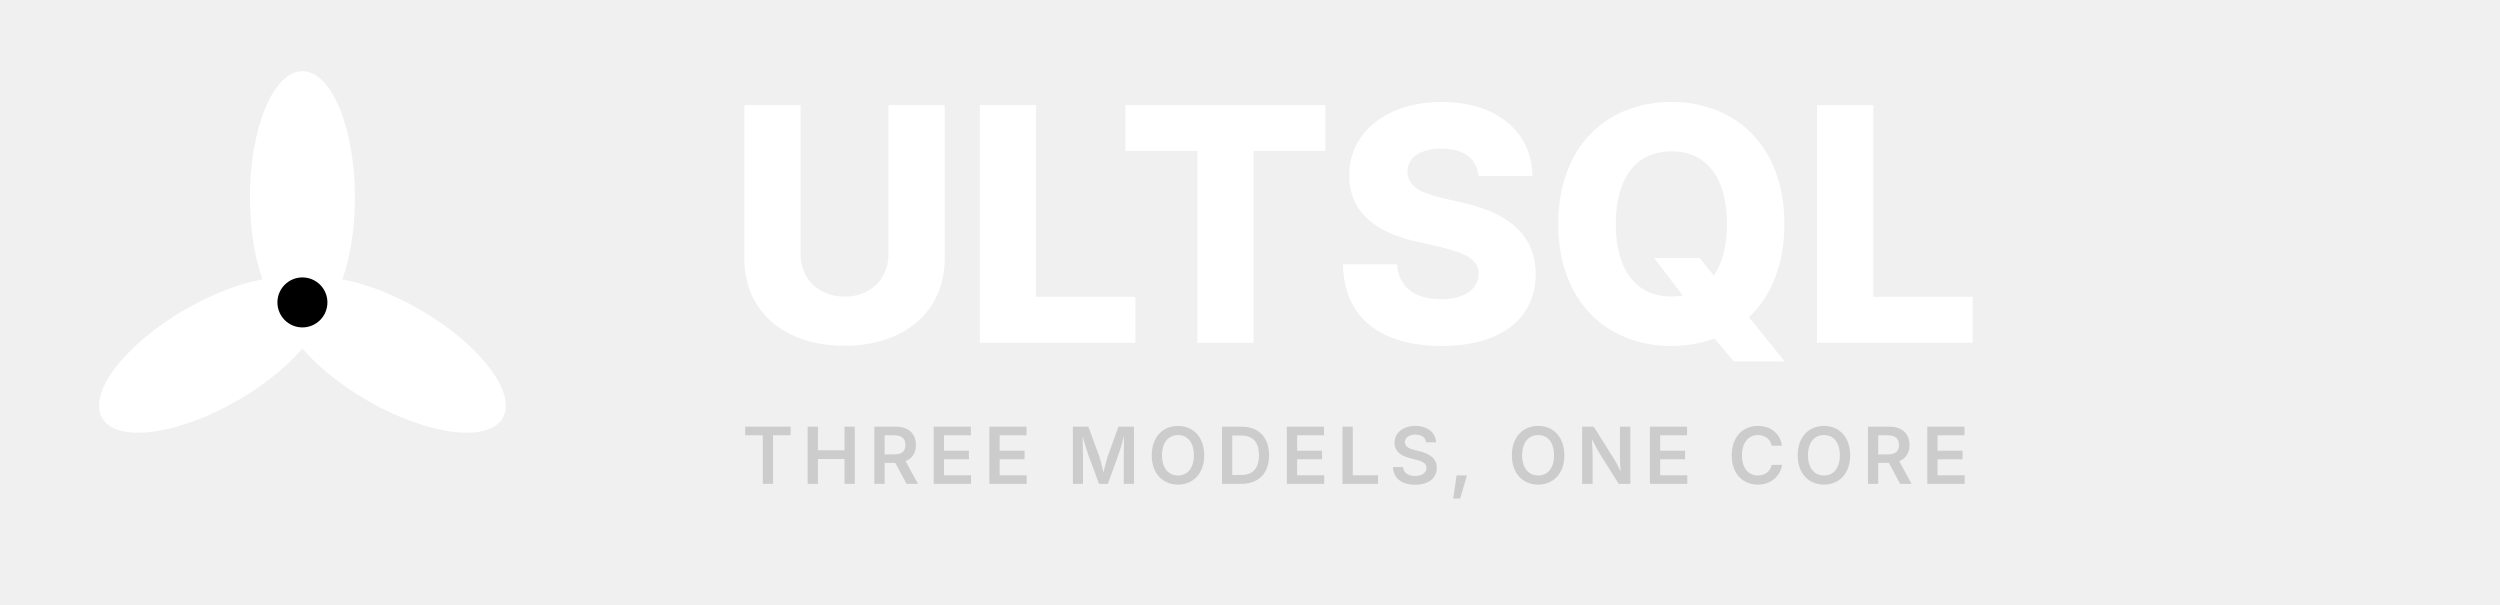
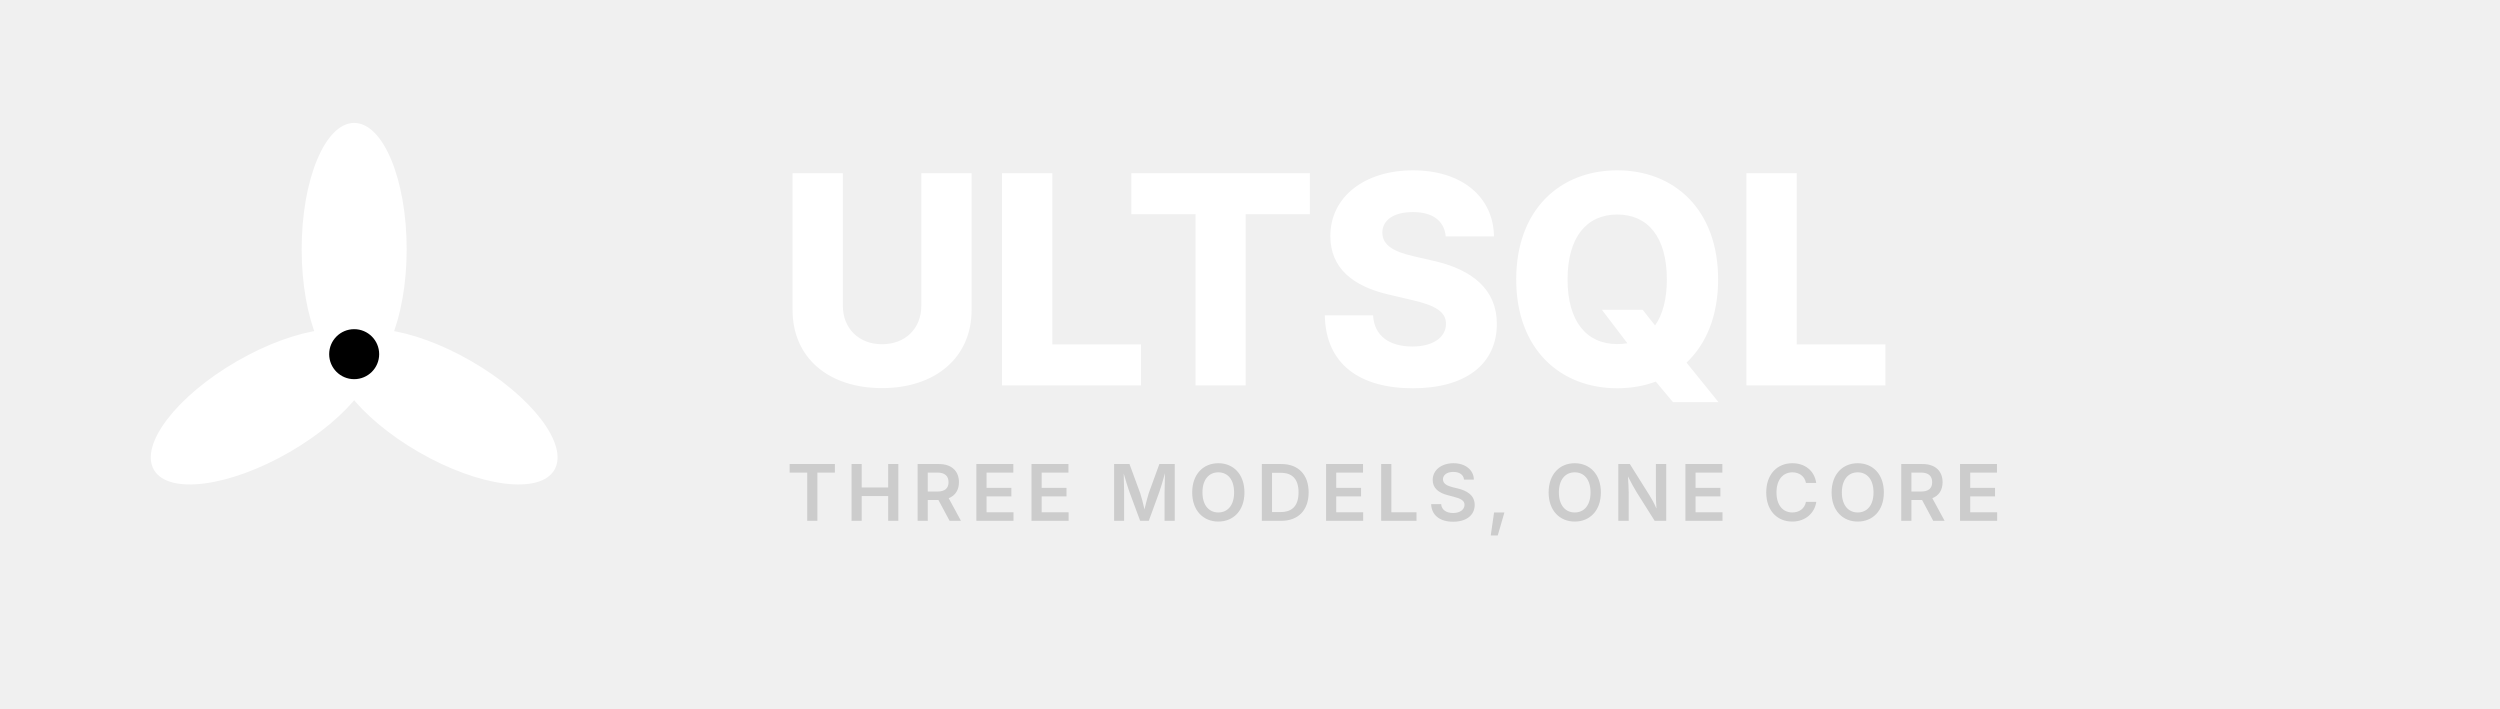
- <svg xmlns="http://www.w3.org/2000/svg" viewBox="0 0 620 150" fill="none">
-   <g transform="translate(75, 75) scale(3.1) translate(-54, -54)">
+ <svg xmlns="http://www.w3.org/2000/svg" viewBox="-14 -14 480 136" fill="none">
+   <g transform="translate(54, 54) scale(2.4) translate(-54, -54)">
    <g fill="#FFFFFF">
      <path d="M 54,35.5 A 4.2,10.1 0 1,1 54,55.7 A 4.2,10.1 0 1,1 54,35.5 Z" />
      <path d="M 54,35.5 A 4.2,10.1 0 1,1 54,55.7 A 4.2,10.1 0 1,1 54,35.5 Z" transform="rotate(120, 54, 54)" />
      <path d="M 54,35.5 A 4.2,10.1 0 1,1 54,55.7 A 4.2,10.1 0 1,1 54,35.5 Z" transform="rotate(240, 54, 54)" />
    </g>
    <circle cx="54" cy="54" r="2" fill="#000000" />
  </g>
-   <text x="180" y="85" font-family="'Outfit', 'Inter', -apple-system, sans-serif" font-size="81" font-weight="800" fill="#FFFFFF" letter-spacing="-0.5">ULTSQL</text>
-   <text x="184" y="120" font-family="'Inter', -apple-system, sans-serif" font-size="19.5" font-weight="600" fill="#CCCCCC" letter-spacing="2">THREE MODELS, ONE CORE</text>
+   <text x="135" y="60" font-family="'Outfit', 'Inter', -apple-system, sans-serif" font-size="56" font-weight="800" fill="#FFFFFF" letter-spacing="-0.5">ULTSQL</text>
+   <text x="137" y="86" font-family="'Inter', -apple-system, sans-serif" font-size="15" font-weight="600" fill="#CCCCCC" letter-spacing="1.5">THREE MODELS, ONE CORE</text>
</svg>
